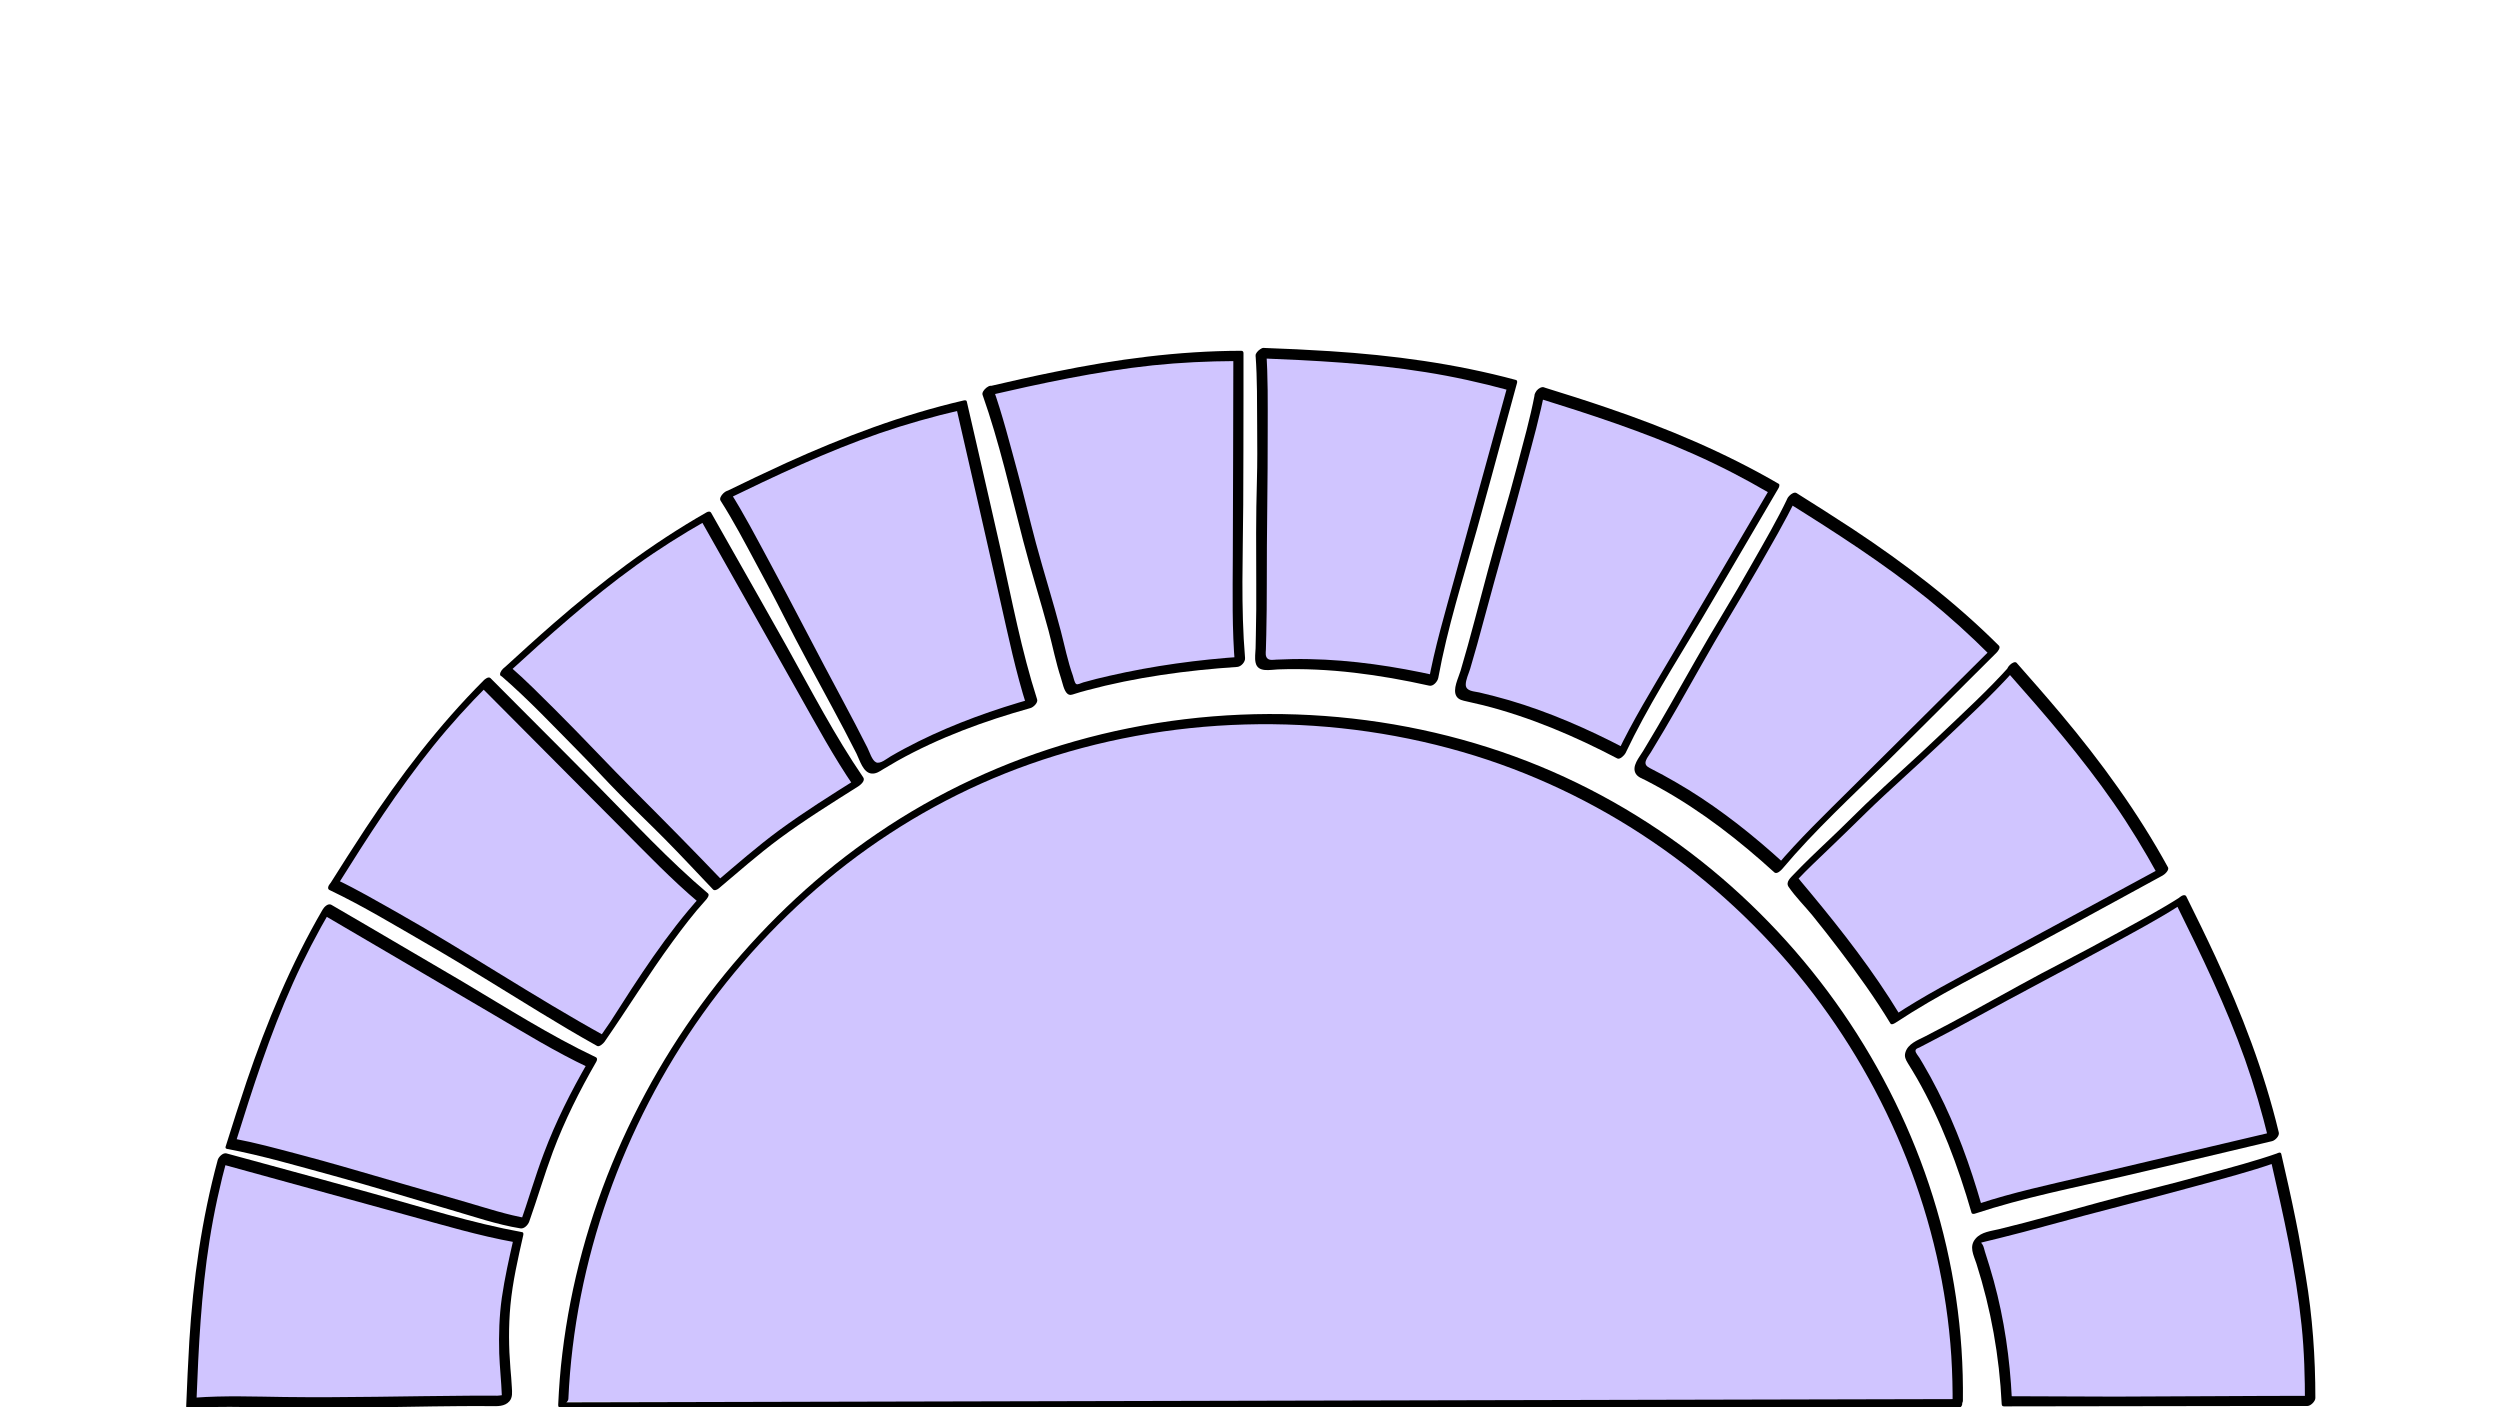
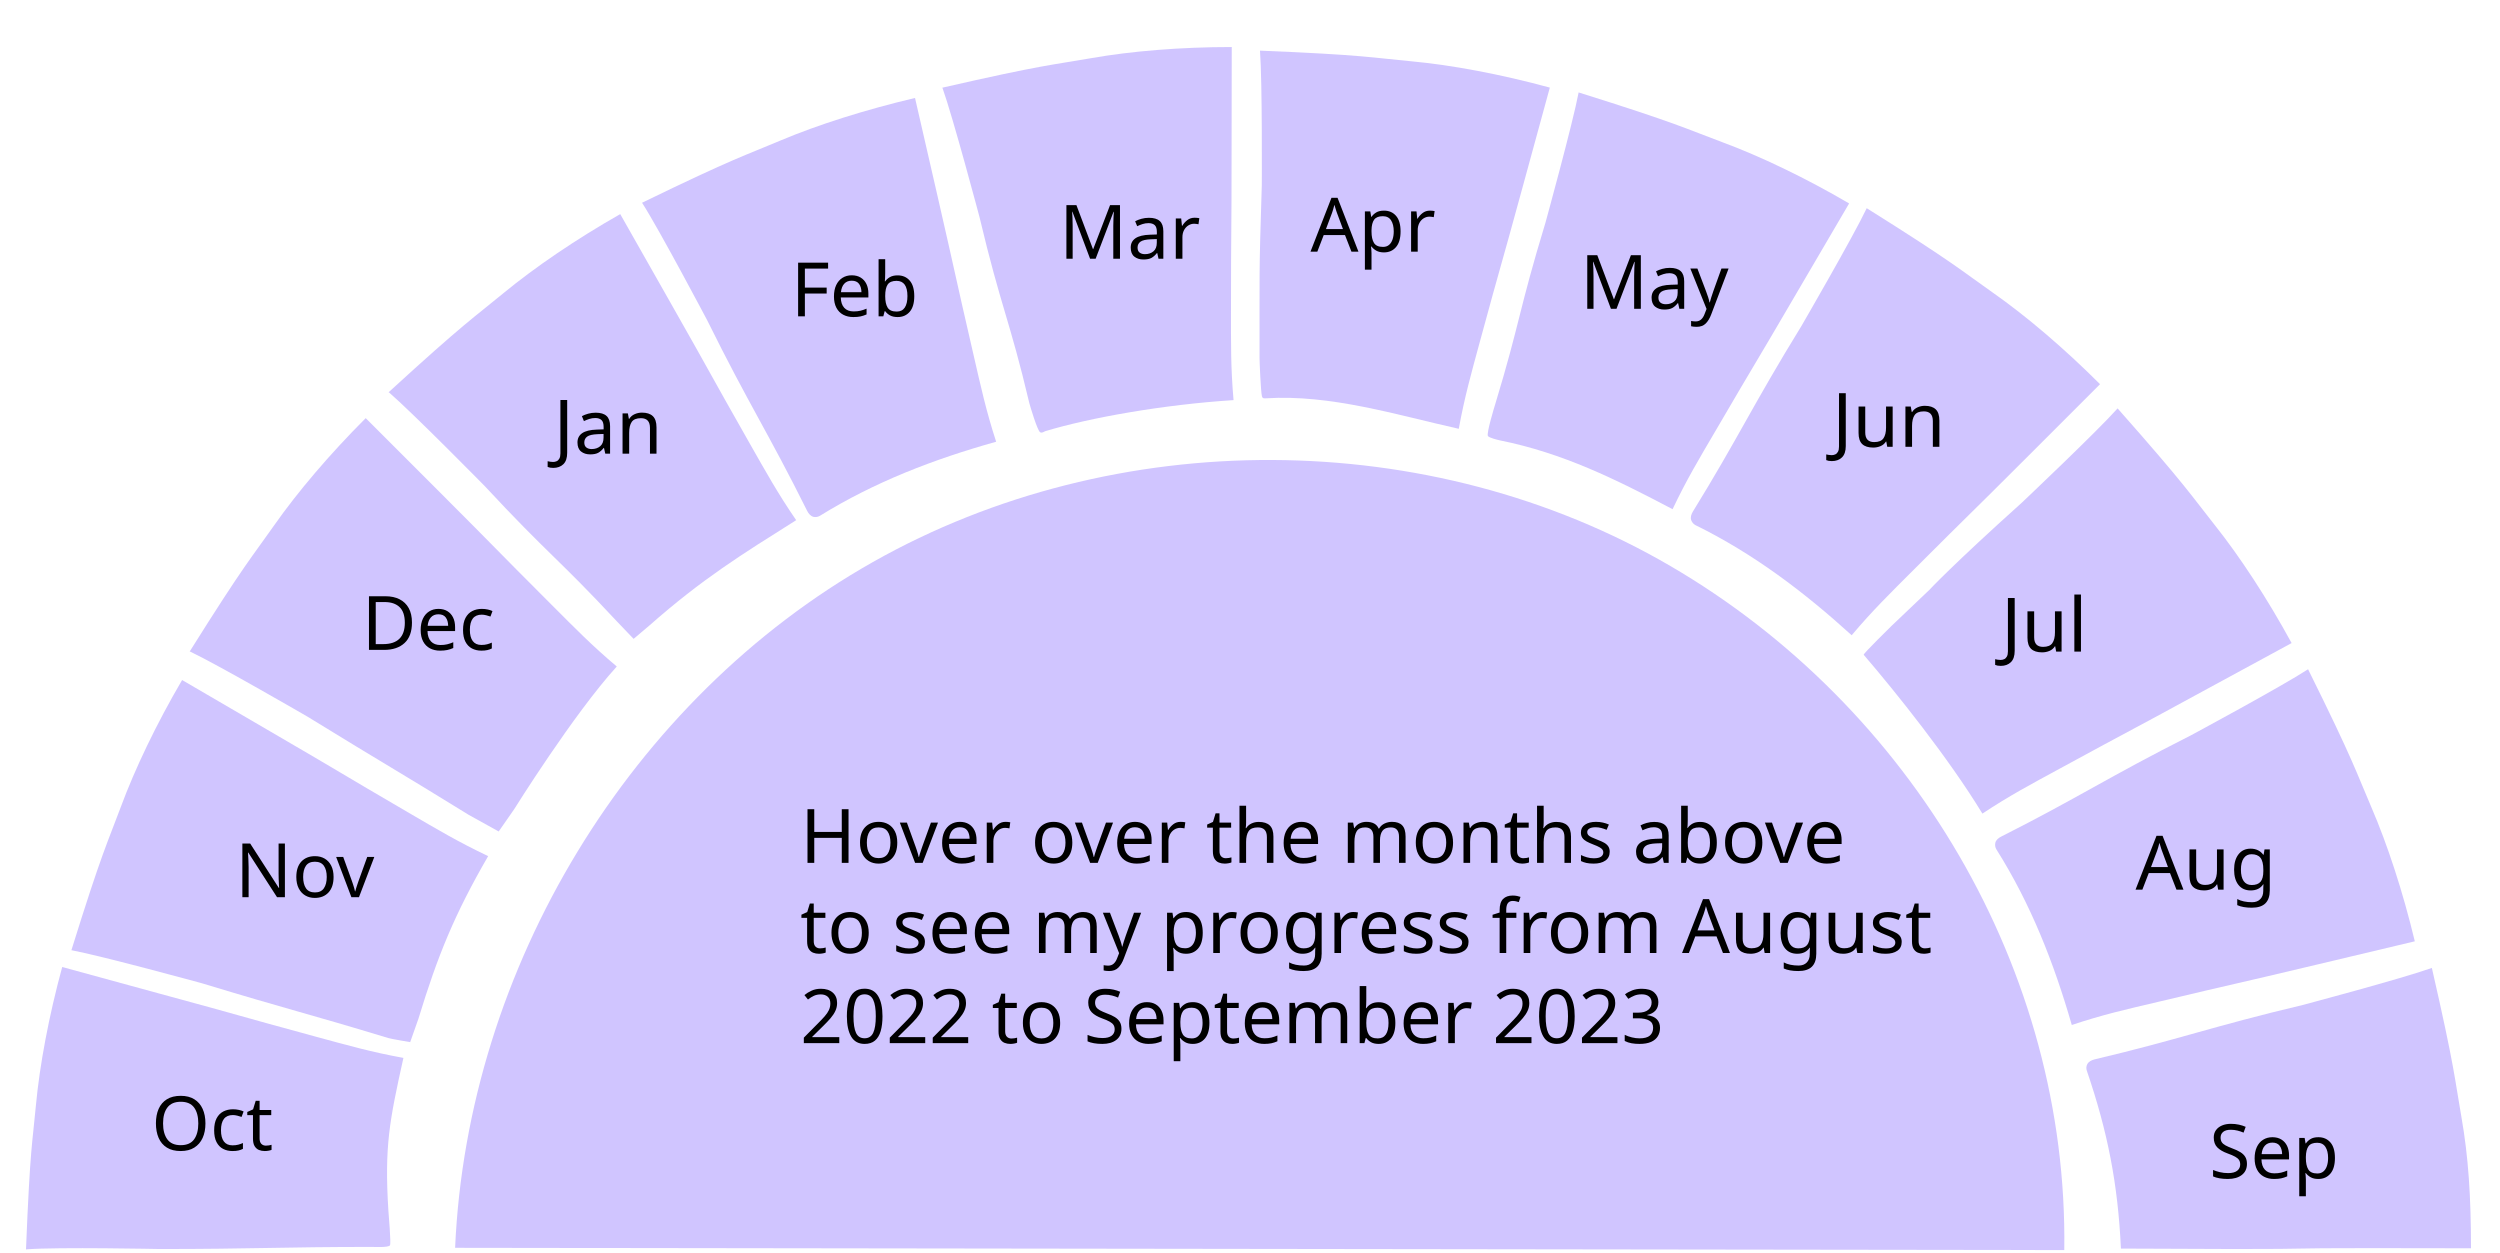
- <svg xmlns="http://www.w3.org/2000/svg" version="1.1" x="0px" y="0px" viewBox="0 0 1920 1080" style="enable-background:new 0 0 1920 1080;" xml:space="preserve">
+ <svg xmlns="http://www.w3.org/2000/svg" version="1.1" x="0px" y="0px" viewBox="0 0 1663.9 833.9" style="enable-background:new 0 0 1663.9 833.9;" xml:space="preserve">
  <style type="text/css">
	.st0{fill:#D0C5FF;}
- 	.st1{fill:#D0C5FF;stroke:#000000;stroke-width:7;stroke-linecap:round;stroke-linejoin:round;stroke-miterlimit:10;}
+ 	.st1{fill:none;}
+ 	.st2{font-family:'Sylfaen';}
+ 	.st3{font-size:50px;}
</style>
  <g id="circle">
-     <g id="inner-circle">
-       <g>
-         <path class="st0" d="M432.5,1076.6c8.2-186.1,116.5-365.1,278-456.4s370.8-90.8,531,2.7s264.7,268.9,262,455.2" />
+ </g>
+   <g id="months">
+     <g id="october">
+       <g id="oct_00000074405160630310232970000001812968254777649297_">
+         <path class="st0" d="M17.8,831.5c21-1.6,88.5-0.2,88.5-0.2c62.3,0,81.8-1.4,141.2-1.4c2,0,10.7,0.5,12-1c1-1.1-1-21.6-1-23.1     c-2.7-42.9,0.7-59.7,10-101.7c-21.4-3.9-36.8-8.3-58.2-14.1c-56.3-15.3-43.7-12.3-103.8-28.6c-2.3-0.6-65.1-17.8-65.1-17.8     c-8.9,32.7-15,65.3-17.5,92.1c-2.3,25.2-3.8,26.7-6.6,95.9" />
+       </g>
+       <rect x="100.7" y="730.3" class="st1" width="84.3" height="37.2" />
+       <text transform="matrix(1 0 0 1 100.7307 765.5888)" class="st2 st3">Oct</text>
+     </g>
+     <g id="november">
+       <g id="nov_00000182523920105876026070000001610884178455411107_">
+         <path class="st0" d="M47.5,632.4c20.7,3.9,86.8,22,86.8,22c59.6,18.1,69.2,19.8,124.2,36.5c1.9,0.6,14.5,2.7,14.5,2.7     s5-14.2,5.5-15.6c12.8-42,24-69.5,46.4-108.2c-19.6-9.3-33.4-17.5-52.6-28.7c-50.4-29.4-39-23.2-92.8-54.5     c-2.1-1.2-58.3-34-58.3-34c-17.1,29.2-31.4,59.1-40.8,84.5c-8.8,23.7-12.4,29.5-33,95.7" />
+       </g>
+       <rect x="156.5" y="561.8" class="st1" width="94.3" height="37.2" />
+       <text transform="matrix(1 0 0 1 156.4664 597.1234)" class="st2 st3">Nov</text>
+     </g>
+     <g id="december">
+       <g id="dec_00000067918878215359472550000006244977835488149927_">
+         <path class="st0" d="M126.4,433.6c19,9,78.3,43.4,78.3,43.4c53,32.6,58.3,35.1,107.2,65.3c1.7,1,20,11.1,20,11.1l10.3-14.8     c0,0,39.4-63.2,68.3-95c-16.6-14-27.8-25.5-43.5-41.2c-41.2-41.2-31.9-32.4-75.9-76.4c-1.7-1.7-47.7-47.7-47.7-47.7     c-23.9,23.9-45.4,49.2-60.9,71.3c-14.5,20.7-19.5,25.4-56.3,84.1" />
+       </g>
+       <rect x="240.7" y="397.2" class="st1" width="84.3" height="37.2" />
+       <text transform="matrix(1 0 0 1 240.7307 432.5469)" class="st2 st3">Dec</text>
+     </g>
+     <g id="january">
+       <g id="jan_00000154412080618743013100000001668856186204966028_">
+         <path class="st0" d="M258.6,260.9c15.9,13.7,64,62.6,64,62.6c42.4,45.6,48.8,48,88,90.1c1.4,1.5,11.1,11.6,11.1,11.6     s9.3-7.9,10.4-8.8c35.6-31.4,61.5-47.3,97.8-70.2c-12.3-17.9-20-31.9-31-51.2c-28.8-50.7-22.1-39.7-52.8-93.8     c-1.2-2.1-33.3-58.7-33.3-58.7c-29.4,16.7-56.8,35.4-77.7,52.6c-19.5,16.1-25.5,19.3-76.6,66.1" />
+       </g>
+       <rect x="368.4" y="266.6" class="st1" width="84.3" height="37.2" />
+       <text transform="matrix(1 0 0 1 368.3947 301.9219)" class="st2 st3">Jan</text>
+     </g>
+     <g id="february">
+       <g id="feb_00000047753553209036907060000013682071595953793954_">
+         <path class="st0" d="M427.3,134.9c11.4,17.7,43.4,78.3,43.4,78.3c27.6,55.8,40.9,75.3,66.5,126.8c0.9,1.8,2.3,3.5,4.2,4     c1.4,0.3,3,0.1,4.3-0.7c36.5-22.6,75.9-37.7,117.3-49.3c-6.7-20.6-10.1-36.3-15.1-58c-13.1-56.8-9.9-44.3-23.8-105     c-0.5-2.3-15.1-65.8-15.1-65.8C576,73,544.4,83,519.5,93.5c-23.3,9.9-30,11.2-92.3,41.5" />
+       </g>
+       <rect x="526.4" y="175.2" class="st1" width="84.3" height="37.2" />
+       <text transform="matrix(1 0 0 1 526.3518 210.5228)" class="st2 st3">Feb</text>
+     </g>
+     <g id="march">
+       <g id="mar_00000080908976495269730950000008968683537754790790_">
+         <path class="st0" d="M627.2,58.3c7.1,19.8,24.7,86.1,24.7,86.1c14.4,60.6,20,68.1,33.2,124c0.5,1.9,5.4,18.4,7.2,19.3     c1.3,0.7,2.5-0.4,3.3-0.7c30.1-9.1,78.8-17.7,125.4-20.7c-1.9-21.6-1.7-37.7-1.7-59.9c0-58.3,0.4-45.4,0.4-107.6     c0-2.4,0.1-67.5,0.1-67.5c-33.8,0-66.9,2.7-93.5,7.4c-24.9,4.4-31.7,4.2-99.3,19.7" />
+       </g>
+       <rect x="704.9" y="136.9" class="st1" width="95" height="37.2" />
+       <text transform="matrix(1 0 0 1 704.915 172.2106)" class="st2 st3">Mar</text>
+     </g>
+     <g id="april">
+       <g id="apr_00000090297056474040236220000008925013783333235390_">
+         <path class="st0" d="M838.6,33.8c1.6,21,1.2,89.5,1.2,89.5c-2,62.2-1.4,57.6-1.5,115.1c0,2.1,0.8,22.2,1.6,25.4     c0.4,1.4,1.2,1.4,2.7,1.3c42.9-2.7,86.4,10.9,128.3,20.3c3.9-21.4,8.3-36.8,14.1-58.2c15.3-56.3,12.3-43.7,28.7-103.8     c0.6-2.3,17.8-65.1,17.8-65.1c-32.7-8.9-65.2-15-92.1-17.5c-25.2-2.3-31.7-4.3-100.9-7.1" />
+       </g>
+       <rect x="872.2" y="132.2" class="st1" width="84.3" height="37.2" />
+       <text transform="matrix(1 0 0 1 872.2171 167.4883)" class="st2 st3">Apr</text>
+     </g>
+     <g id="may_00000056414775333296918750000000178042783933122944_">
+       <g id="may_00000160896854866603600280000002122304838541176705_">
+         <path class="st0" d="M1050.7,61.4c-3.9,20.7-22.1,86.8-22.1,86.8c-18.1,59.6-16.7,65.6-33.4,120.7c-0.6,1.9-6,19.6-4.9,21.3     c0.8,1.2,6.6,2.6,8,2.9c42.1,8.5,76.9,25.8,114.9,45.8c9.3-19.6,17.6-33.4,28.8-52.5c29.4-50.4,23.2-39,54.6-92.8     c1.2-2.1,34.1-58.2,34.1-58.2c-29.2-17.1-59.1-31.4-84.5-40.8c-23.7-8.8-29.5-12.4-95.6-33.1" />
+       </g>
+       <rect x="1051.6" y="170.2" class="st1" width="94.9" height="37.2" />
+       <text transform="matrix(1 0 0 1 1051.578 205.5317)" class="st2 st3">May</text>
+     </g>
+     <g id="june">
+       <g id="jun_00000060742055218478408480000005750735453839385244_">
+         <path class="st0" d="M1242.4,138.6c-9,19-43.4,78.3-43.4,78.3c-32.6,53-42.1,74.6-72.3,123.6c-1,1.7-1.8,3.8-1.1,5.7     c0.5,1.4,1.5,2.6,2.8,3.3c38.5,18.9,72.2,44.4,104,73.3c14-16.6,25.5-27.8,41.2-43.5c41.2-41.2,32.4-31.9,76.4-75.9     c1.7-1.7,47.7-47.7,47.7-47.7c-23.9-23.9-49.2-45.4-71.3-60.9c-20.7-14.5-25.4-19.5-84.1-56.3" />
+       </g>
+       <rect x="1219.4" y="262.1" class="st1" width="84.3" height="37.2" />
+       <text transform="matrix(1 0 0 1 1219.377 297.3906)" class="st2 st3">Jun</text>
+     </g>
+     <g id="july">
+       <g id="jul_00000155836668141987972550000003657427539030899385_">
+         <path class="st0" d="M1409.4,271.8c-14,15.7-63.8,62.8-63.8,62.8c-46.3,41.6-61.6,58.1-61.6,58.1l-25,23.8     c0,0-19.1,18.7-18.6,19.3c21.4,24.9,56.7,69,79,105.7c18.1-12,32.3-19.5,51.8-30.1c51.2-27.9,40.1-21.4,94.7-51.2     c2.1-1.1,59.3-32.2,59.3-32.2c-16.2-29.7-34.4-57.5-51.2-78.6c-15.7-19.8-18.8-25.8-64.8-77.8" />
+       </g>
+       <rect x="1331.8" y="398.4" class="st1" width="84.3" height="37.2" />
+       <text transform="matrix(1 0 0 1 1331.801 433.6865)" class="st2 st3">Jul</text>
+     </g>
+     <g id="august">
+       <g id="aug_00000101080896153587109140000017542097997724123313_">
+         <path class="st0" d="M1536.2,445.4c-17.6,11.5-78,44-78,44c-55.6,28.1-75,41.5-126.3,67.4c-1.8,0.9-3.5,2.3-3.9,4.2     c-0.3,1.4-0.1,3,0.7,4.3c22.9,36.3,38.3,75.6,50.2,116.9c20.6-6.9,36.2-10.4,57.9-15.5c56.7-13.5,44.3-10.2,104.8-24.6     c2.3-0.6,65.6-15.6,65.6-15.6c-7.9-32.9-18.2-64.4-28.9-89.2c-10-23.2-11.4-29.9-42.2-92" />
+       </g>
+       <rect x="1421.3" y="556.8" class="st1" width="92.4" height="37.2" />
+       <text transform="matrix(1 0 0 1 1421.325 592.1332)" class="st2 st3">Aug</text>
+     </g>
+     <g id="september">
+       <g id="sep">
+         <path class="st0" d="M1618.6,644.2c-19.8,7.1-86.1,24.7-86.1,24.7c-60.6,14.4-82.6,23-138.5,36.2c-1.9,0.5-3.9,1.4-4.8,3.2     c-0.7,1.3-0.8,2.9-0.3,4.3c13.9,40.7,20.7,75.4,22.7,118.4c22.2,0,54.9,0.3,75.9,0.3c58,0,28.4-0.6,90.6-0.6     c2.4,0,66.5,0.1,66.5,0.1c0-33.8-1.7-60.9-6.4-87.5c-4.4-24.9-4.2-31.7-19.7-99.3" />
+       </g>
+       <rect x="1470.4" y="748.9" class="st1" width="92.4" height="37.2" />
+       <text transform="matrix(1 0 0 1 1470.388 784.1772)" class="st2 st3">Sep</text>
+     </g>
+     <g>
+       <g id="inner-circle">
        <g>
-           <path d="M436.5,1074.4c4.8-105.9,41.8-209.6,103.2-295.8c62.4-87.5,149.5-155.8,251.1-191.7c106.2-37.5,224.2-40.7,332.3-9.4      c104,30.1,196.4,93.4,263.6,178.1c64.5,81.4,105.1,181.9,111.9,285.9c0.8,12.9,1.1,25.8,1,38.7c-0.1,4.5,7.8-1.1,7.9-4.3      c0.7-53.1-7.1-106.1-23-156.8c-15.7-50.2-39.2-97.8-69-141.2c-30.1-43.7-66.7-83-108.2-116c-43.3-34.4-91.9-61.9-143.9-80.9      c-53.7-19.6-110.4-30.3-167.5-32.3c-57.5-2-115.2,4.9-170.5,20.6c-54,15.3-105.3,39.2-151.7,70.8      c-44.1,30-83.5,66.9-117.2,108.2c-33.7,41.4-61.5,87.6-82.7,136.6c-21.2,49.1-35.5,101.3-41.9,154.4      c-1.6,13.1-2.6,26.2-3.2,39.4C428.4,1083.2,436.3,1077.6,436.5,1074.4L436.5,1074.4z" />
+           <path class="st0" d="M302.9,830.5c8.2-186.1,116.5-365.1,278-456.4s370.8-90.8,531,2.7s264.7,268.9,262,455.2" />
        </g>
+         <line class="st0" x1="302.9" y1="834.4" x2="1373.9" y2="832" />
      </g>
-       <line class="st1" x1="432.5" y1="1080.5" x2="1503.5" y2="1078" />
-     </g>
-   </g>
-   <g id="months">
-     <g id="sep">
-       <path class="st0" d="M147.4,1077.6c21-1.6,88.5-0.2,88.5-0.2c62.3,0,81.8-1.4,141.2-1.4c2,0,10.7,0.5,12-1c1-1.1-1-21.6-1-23.1    c-2.7-42.9,0.7-59.7,10-101.7c-21.4-3.9-36.8-8.3-58.2-14.1c-56.3-15.3-43.7-12.3-103.8-28.6c-2.3-0.6-65.1-17.8-65.1-17.8    c-8.9,32.7-15,65.3-17.5,92.1c-2.3,25.2-3.8,26.7-6.6,95.9" />
-       <g>
-         <path d="M145.2,1081.5c21.1-1.6,42.5-0.9,63.7-0.6c20.1,0.2,40.2,0.4,60.3,0.2c28.2-0.3,56.5-1,84.7-1.2c7.7,0,15.4-0.1,23,0     c5,0.1,10.7,0.4,14.3-3.7c2.6-3,2.1-7,1.9-10.7c-0.2-4.9-0.7-9.7-1.1-14.6c-1.3-16.1-1.5-32.3,0-48.4c1.7-18.1,5.8-35.9,9.8-53.6     c0.2-0.8,0.5-2.4-0.8-2.6c-38.5-7-76.2-19-113.9-29.5c-26.8-7.5-53.7-14.8-80.5-22.1c-10.9-3-21.8-5.9-32.7-8.9     c-2.7-0.7-6.1,2.8-6.7,5.1c-12.3,45.5-18.9,92.1-21.8,139.1c-1,16.6-1.7,33.3-2.4,49.9c-0.2,4.4,7.8-1.1,7.9-4.3     c1.6-41,3.6-82.2,10-122.8c3.4-21.7,8.1-43.2,13.9-64.4c-2.2,1.7-4.5,3.4-6.7,5.1c48.5,13.3,96.9,26.7,145.4,40     c27,7.4,54,15.5,81.7,20.5c-0.3-0.9-0.5-1.8-0.8-2.6c-3.4,15-6.8,30.1-9,45.3c-2,14.2-2.4,28.4-2,42.7c0.4,10.8,1.6,21.5,2,32.2     c0,0.9,0,1.9,0.1,2.8c0,0.3-0.1,0.9,0,1.2c0,0.1,0,0.2,0,0.2c-0.2,2.2,1.1,0.8,4-4.3c-1.4-0.6-5.9,0.4-7.6,0.4     c-7.3-0.1-14.6,0-21.9,0c-47.2,0.3-94.4,1.6-141.5,1c-22.8-0.3-46-1.2-68.8,0.5C146.4,1073.9,140.8,1081.9,145.2,1081.5     L145.2,1081.5z" />
-       </g>
-     </g>
-     <g id="oct">
-       <path class="st0" d="M177.2,878.4c20.7,3.9,86.8,22,86.8,22c59.6,18.1,69.2,19.8,124.2,36.5c1.9,0.6,14.5,2.7,14.5,2.7    s5-14.2,5.5-15.6c12.8-42,24-69.5,46.4-108.2c-19.6-9.3-33.4-17.5-52.6-28.7c-50.4-29.4-39-23.2-92.8-54.5    c-2.1-1.2-58.3-34-58.3-34c-17.1,29.2-31.4,59.1-40.8,84.5c-8.8,23.7-12.4,29.5-33,95.7" />
-       <g>
-         <path d="M174.2,882.3c27.4,5.2,54.4,13.2,81.3,20.5c30.1,8.2,60,17.5,90.1,26.2c18,5.2,35.6,11.4,54.1,14.4     c2.9,0.5,5.8-2.7,6.7-5.1c6.3-17.8,11.6-36,18.2-53.7c9-24,20.5-46.9,33.3-69.1c0.7-1.2,1.1-2.9-0.4-3.6     c-35.4-16.8-68.7-38.1-102.4-58.1c-23.9-14.1-47.9-28.1-71.8-42.1c-9.6-5.6-19.2-11.2-28.8-16.8c-2.6-1.5-5.7,1.8-6.8,3.8     c-24.2,41.7-42.8,86.2-58.3,131.9c-5.5,16.3-10.7,32.8-15.9,49.3c-0.6,2,0.6,2.9,2.5,2.5c2.1-0.5,4.4-3,5-5     c12.9-41.3,26.2-82.9,44-122.4c8.7-19.4,18.6-38.3,29.3-56.7c-2.3,1.3-4.6,2.5-6.8,3.8c43.8,25.6,87.4,51.3,131.1,76.9     c24,14.1,47.9,28.8,73.1,40.7c-0.1-1.2-0.2-2.4-0.4-3.6c-12.9,22.4-24.5,45.4-33.6,69.6c-6.9,18.2-12.2,36.9-18.7,55.2     c2.2-1.7,4.5-3.4,6.7-5.1c-16.2-2.7-31.7-7.9-47.5-12.5c-15.8-4.6-31.7-9.1-47.5-13.7c-27.7-8-55.3-16.3-83.2-23.6     c-15.6-4.1-31.3-8.4-47.2-11.4C176.8,873.9,170.8,881.7,174.2,882.3L174.2,882.3z" />
-       </g>
-     </g>
-     <g id="nov">
-       <path class="st0" d="M256,679.6c19,9,78.3,43.4,78.3,43.4c53,32.6,58.3,35.1,107.2,65.3c1.7,1,20,11.1,20,11.1l10.3-14.8    c0,0,39.4-63.2,68.3-95c-16.6-14-27.8-25.5-43.5-41.2c-41.2-41.2-31.9-32.4-75.9-76.4c-1.7-1.7-47.7-47.7-47.7-47.7    c-23.9,23.9-45.4,49.2-60.9,71.3c-14.5,20.7-19.5,25.4-56.3,84.1" />
-       <g>
-         <path d="M253,683.5c25.8,12.3,50.5,27.3,75.3,41.6c29.3,16.9,58,35.1,86.9,52.7c14.4,8.8,28.7,17.3,43.4,25.5     c1.7,1,4.8-2,5.6-3.1c17.7-25.5,34-52,52.4-77.1c8-10.9,16.2-21.7,25.3-31.7c0.9-0.9,3.4-4,1.8-5.3     c-29.9-25.2-56.7-54.3-84.2-82.1c-19.5-19.8-39.3-39.5-58.9-59.2c-8-8-15.9-16-23.9-24c-1.5-1.5-4.4,0.8-5.3,1.8     c-34.4,34.5-63.9,73.1-90.7,113.7c-9.5,14.4-18.8,29.1-28,43.7c-1,1.5-0.9,3.5,1.2,3.7c2.2,0.2,4.5-2.6,5.5-4.2     c22.8-36.4,46.3-73,73.3-106.5c13.2-16.4,27.4-32,42.3-46.9c-1.8,0.6-3.5,1.2-5.3,1.8c35.8,35.9,71.5,71.9,107.2,107.8     c19.5,19.6,38.7,39.7,59.8,57.5c0.6-1.8,1.2-3.5,1.8-5.3c-26.7,29.4-48.4,63.4-69.7,96.8c-0.2,0.3,1-1.4-0.2,0.3     c-1.1,1.6-2.2,3.2-3.3,4.8c-2.1,3-4.2,6-6.2,9c1.9-1,3.7-2.1,5.6-3.1c-54.6-30.1-106.5-65-160.8-95.6     c-14.8-8.3-29.5-16.9-44.8-24.2C256,674.3,249.5,681.8,253,683.5L253,683.5z" />
-       </g>
-     </g>
-     <g id="dec">
-       <path class="st0" d="M388.2,515.4c15.9,13.7,64,62.6,64,62.6c42.4,45.6,48.8,48,88,90.1c1.4,1.5,11.1,11.6,11.1,11.6    s9.3-7.9,10.4-8.8c35.6-31.4,61.5-47.3,97.8-70.2c-12.3-17.9-20-31.9-31-51.2c-28.8-50.7-22.1-39.7-52.8-93.8    c-1.2-2.1-33.3-58.7-33.3-58.7c-29.4,16.7-56.8,35.4-77.7,52.6c-19.5,16.1-25.5,19.3-76.6,66.1" />
-       <g>
-         <path d="M384.7,518.9c21.2,18.3,40.5,38.9,60.2,58.8c10.6,10.7,20.7,21.9,31.3,32.6c11.2,11.4,22.8,22.4,34,33.7     c12.7,12.8,25,26.1,37.5,39.2c1.1,1.1,3.4-0.1,4.3-0.9c15.3-12.9,30.3-26.1,46.3-38c19.6-14.5,40.3-27.4,60.9-40.4     c1.8-1.2,5.5-4.3,3.8-6.8c-22-32.1-40-67-59-101c-13.6-24.3-27.4-48.5-41.1-72.7c-5.6-9.8-11.1-19.6-16.7-29.5     c-0.8-1.4-2.4-1.1-3.6-0.4c-42.3,24.1-81,53.5-117.6,85.4c-13.1,11.4-25.9,23.1-38.7,34.8c-1.1,1-3.2,3.9-1.8,5.3     c1.5,1.5,4.3-0.8,5.3-1.8c31.7-29,64-58,98.9-83.1c17.1-12.3,35-23.6,53.3-34c-1.2-0.1-2.4-0.2-3.6-0.4     c25.2,44.5,50.2,89,75.3,133.5c13.5,23.9,26.6,48.2,42.1,70.8c1.3-2.3,2.5-4.6,3.8-6.8c-20.9,13.1-41.8,26.2-61.7,40.8     c-16.5,12.2-31.9,25.7-47.6,39c1.4-0.3,2.9-0.6,4.3-0.9c-22-23-44.3-45.6-66.8-68.1c-20.6-20.6-40.4-42-61.1-62.6     c-11.5-11.4-22.9-23-35.1-33.6C389.1,509.5,382.1,516.7,384.7,518.9L384.7,518.9z" />
-       </g>
-     </g>
-     <g id="jan">
-       <path class="st0" d="M556.9,381c11.4,17.7,43.4,78.3,43.4,78.3c27.6,55.8,40.9,75.3,66.5,126.8c0.9,1.8,2.3,3.5,4.2,4    c1.4,0.3,3,0.1,4.3-0.7c36.5-22.6,75.9-37.7,117.3-49.3c-6.7-20.6-10.1-36.3-15.1-58c-13.1-56.8-9.9-44.3-23.8-105    c-0.5-2.3-15.1-65.8-15.1-65.8c-33,7.6-64.6,17.7-89.5,28.2c-23.3,9.9-30,11.2-92.3,41.5" />
-       <g>
-         <path d="M553.4,384.5c10,15.7,18.7,32.3,27.5,48.7c7.2,13.3,14.3,26.6,21.1,40.1c11.9,23.5,24.6,46.6,37.1,69.8     c6.4,11.8,12.6,23.7,18.7,35.7c2.5,5,5.1,14.9,11.8,15.3c3.3,0.2,5.9-1.6,8.6-3.3c3.6-2.2,7.2-4.3,10.9-6.4     c32.2-18,66.9-30.7,102.3-40.6c2.2-0.6,6-4.1,5.1-6.7c-12-37.3-19.3-76.1-27.8-114.3c-6.1-27.2-12.4-54.3-18.6-81.4     c-2.5-11-5.1-22-7.6-33c-0.3-1.3-1.7-1-2.6-0.8c-47,10.9-92.1,28-136,47.9c-15.7,7.2-31.3,14.6-46.8,22.2     c-3.3,1.6-6.4,9.5-0.5,6.6c38.9-18.9,78.4-37.6,119.3-51.7c20.1-6.9,40.7-12.7,61.4-17.5c-0.9-0.3-1.8-0.5-2.6-0.8     c11.3,49,22.4,98,33.5,147c6.2,27.3,11.9,54.9,20.5,81.7c1.7-2.2,3.4-4.5,5.1-6.7c-30.3,8.5-60.1,19.1-88.4,33.1     c-7.2,3.6-14.4,7.4-21.4,11.5c-2.9,1.7-7.9,6-11.1,4.6c-3.2-1.4-5.1-8.1-6.7-11.2c-6-11.9-12.2-23.7-18.5-35.5     c-19.3-35.8-37.7-72-57-107.7c-9.8-18.1-19.3-36.5-30.3-53.8C558.8,374.9,551.4,381.4,553.4,384.5L553.4,384.5z" />
-       </g>
-     </g>
-     <g id="feb">
-       <path class="st0" d="M758.5,300.2c7.1,19.8,24.7,86.1,24.7,86.1c14.4,60.6,20,68.1,33.2,124c0.5,1.9,5.4,18.4,7.2,19.3    c1.3,0.7,2.5-0.4,3.3-0.7c30.1-9.1,78.8-17.7,125.4-20.7c-1.9-21.6-1.7-37.7-1.7-59.9c0-58.3,0.4-45.4,0.4-107.6    c0-2.4,0.1-67.5,0.1-67.5c-33.8,0-66.9,2.7-93.5,7.4c-24.9,4.4-31.7,4.2-99.3,19.7" />
-       <g>
-         <path d="M754.6,303.2c12.9,36.5,21.4,74.7,31.2,112.1c6,23.2,13.3,46,19.5,69.1c3.2,12.1,5.6,24.4,9.5,36.3     c1.1,3.2,2.2,9.8,5,12.1c1.8,1.5,3.6,0.7,5.5,0.1c3.1-1,6.2-1.9,9.3-2.7c37.6-10.1,76.8-15.4,115.6-18c3-0.2,6.3-3.9,6-6.9     c-3.3-39-1.6-78.5-1.4-117.6c0.2-27.7,0.1-55.5,0.2-83.2c0-11.1,0-22.2,0-33.3c0-1.2-0.6-1.8-1.8-1.8     c-48.3,0.1-96,6.5-143.2,16.2c-16.9,3.4-33.7,7.2-50.4,11.1c-3.1,0.7-8,8.8-2.5,7.5c42.2-9.7,84.9-19,128.1-23.6     c21.2-2.2,42.5-3.2,63.8-3.3c-0.6-0.6-1.2-1.2-1.8-1.8c0,50.7-0.3,101.4-0.4,152c-0.1,27.9-0.7,55.9,1.7,83.7c2-2.3,4-4.6,6-6.9     c-34.4,2.3-68.8,7-102.4,14.7c-6.8,1.5-13.5,3.2-20.2,5.1c-1.8,0.5-4.3,2-5.4,1.2c-1.3-0.9-2-4.9-2.5-6.3     c-4-11.2-6.3-22.9-9.3-34.4c-5.9-22.6-13-44.9-19.1-67.5c-4.8-18-9.1-36.2-14-54.2c-6-21.9-11.6-44.2-19.2-65.6     C761.1,293.8,753.5,300,754.6,303.2L754.6,303.2z" />
-       </g>
-     </g>
-     <g id="mar">
-       <path class="st0" d="M968.2,271c1.6,21,1.2,89.5,1.2,89.5c-2,62.2,0.4,85.7-1.5,143.2c-0.1,2,0.4,4.2,1.8,5.5    c1.1,1,2.6,1.6,4.1,1.5c42.9-2.7,84.7,2.7,126.7,12.1c3.9-21.4,8.3-36.8,14.1-58.2c15.3-56.3,12.3-43.7,28.7-103.8    c0.6-2.3,17.8-65.1,17.8-65.1c-32.7-8.9-65.2-15-92.1-17.5c-25.2-2.3-31.7-4.3-100.9-7.1" />
-       <g>
-         <path d="M964.3,273.1c1.3,18,1.1,36.3,1.2,54.3c0.1,14,0.2,28-0.2,42c-0.8,26.4-0.6,52.8-0.5,79.2c0.1,13,0,26.1-0.3,39.1     c-0.1,3.4-0.1,6.7-0.2,10.1c-0.1,3.5-0.8,7.6,0,11.1c1.7,7.9,11.3,5.4,17.2,5.2c39.1-1.4,78,4,116.2,12.5c3.1,0.7,6.4-3.3,6.9-6     c7-38.4,19-76.1,29.6-113.7c7.5-26.7,14.7-53.5,22-80.3c2.9-10.7,5.9-21.4,8.8-32.2c0.3-0.9,0.4-2.3-0.8-2.6     c-46.7-12.6-94.5-19-142.7-22.1c-17-1.1-34.1-1.9-51.2-2.5c-3.1-0.1-8.9,7.7-4.3,7.9c42.9,1.7,86.3,3.9,128.8,10.7     c21.4,3.4,42.6,8.1,63.6,13.8c-0.3-0.9-0.5-1.8-0.8-2.6c-13.4,48.9-26.9,97.7-40.4,146.6c-7.4,27-15.4,53.8-20.4,81.4     c2.3-2,4.6-4,6.9-6c-32.3-7.2-65.2-12.2-98.4-12.8c-8.4-0.2-16.8,0-25.2,0.4c-2,0.1-4.9,0.7-6.6-0.8c-1.9-1.7-1.4-4.6-1.3-6.8     c0.1-3.8,0.2-7.5,0.3-11.3c0.3-12.8,0.4-25.7,0.4-38.5c-0.1-39.7,0.8-79.4,0.7-119.2c0-20.3,0.3-40.8-1.2-61     C971.8,264.2,964,270,964.3,273.1L964.3,273.1z" />
-       </g>
-     </g>
-     <g id="apr">
-       <path class="st0" d="M1182.5,301.2c-3.9,20.7-22.1,86.8-22.1,86.8c-18.1,59.6-21.8,82.9-38.6,137.9c-0.6,1.9-0.7,4.1,0.3,5.8    c0.8,1.2,2.1,2.2,3.6,2.5c42.1,8.5,81.1,24.6,119.2,44.5c9.3-19.6,17.6-33.4,28.8-52.5c29.4-50.4,23.2-39,54.6-92.8    c1.2-2.1,34.1-58.2,34.1-58.2c-29.2-17.1-59.1-31.4-84.5-40.8c-23.7-8.8-29.5-12.4-95.6-33.1" />
-       <g>
-         <path d="M1178.6,303.3c-3.5,18.2-8.6,36.2-13.3,54.1c-3.8,14.3-7.7,28.6-11.9,42.7c-7.5,25.3-14.1,50.9-20.9,76.4     c-3.4,12.9-7,25.8-10.8,38.7c-1.5,5.2-6.4,14.3-3.1,19.6c1.8,2.8,4.9,3.2,7.9,3.9c4.2,0.9,8.3,1.9,12.5,2.9     c36,9.1,70.3,23.7,103.1,40.9c2.1,1.1,5.6-2.7,6.3-4.1c16.8-35.4,38.1-68.7,58.1-102.3c14.2-23.9,28.2-48,42.3-72     c5.7-9.7,11.4-19.5,17.1-29.2c0.4-0.6,1.2-2.7,0.2-3.3c-41.6-24.2-85.9-42.8-131.4-58.3c-16.3-5.6-32.8-10.8-49.3-15.9     c-3.2-1-9.4,6.7-5.9,7.8c41.1,12.8,82.4,26.2,121.8,43.8c19.8,8.8,39,18.8,57.7,29.7c0.1-1.1,0.1-2.2,0.2-3.3     c-25.4,43.4-50.9,86.7-76.4,130c-14.2,24.2-29,48.2-41,73.5c2.1-1.4,4.2-2.8,6.3-4.1c-28.5-14.9-58.1-27.9-89-37     c-7.6-2.2-15.3-4.2-23-6c-3.9-0.9-10.2-0.8-10.4-5.8c-0.1-3.9,2.3-8.7,3.4-12.4c3.7-12.5,7.2-25,10.5-37.5     c10.5-39.2,21.9-78.2,32.3-117.4c5.3-19.8,10.9-39.6,14.7-59.7c0.4-2.3-2.5-1.7-3.7-1.2C1180.7,298.9,1179,301,1178.6,303.3     L1178.6,303.3z" />
-       </g>
-     </g>
-     <g id="may">
-       <path class="st0" d="M1376.2,382.3c-9,19-43.4,78.3-43.4,78.3c-32.6,53-42.1,74.6-72.3,123.6c-1,1.7-1.8,3.8-1.1,5.7    c0.5,1.4,1.5,2.6,2.8,3.3c38.5,18.9,72.2,44.4,104,73.3c14-16.6,25.5-27.8,41.2-43.5c41.2-41.2,32.4-31.9,76.4-75.9    c1.7-1.7,47.7-47.7,47.7-47.7c-23.9-23.9-49.2-45.4-71.3-60.9c-20.7-14.5-25.4-19.5-84.1-56.3" />
-       <g>
-         <path d="M1372.9,382.5c-8.1,17-17.7,33.4-27,49.8c-7.4,13.1-15,26.2-22.8,39.1c-13.9,22.9-26.9,46.3-40.2,69.6     c-6.9,12-13.8,24-21,35.8c-2.8,4.7-9.2,11.8-5.5,17.6c1.7,2.6,5,3.6,7.7,5c3.6,1.9,7.3,3.8,10.8,5.8     c31.9,17.7,60.9,40.3,87.8,64.8c1.9,1.7,5.2-1.6,6.2-2.8c24.9-29.6,53.7-56,81.3-83.2c19.8-19.5,39.5-39.3,59.2-58.9     c8-8,16-15.9,24-23.9c1-1,3.2-3.8,1.8-5.3c-33.9-33.8-71.9-62.9-111.8-89.3c-14.4-9.5-29-18.7-43.6-27.9c-3.1-2-9.7,5.4-7.1,7.1     c36.8,23,73.7,46.7,107.6,74c16.7,13.5,32.7,28,47.9,43.2c0.6-1.8,1.2-3.5,1.8-5.3c-36.2,36.1-72.5,72.1-108.7,108.1     c-19.6,19.5-39.6,38.7-57.5,59.9c2.1-0.9,4.1-1.8,6.2-2.8c-22.8-20.8-47-40.1-73.3-56.4c-6.4-3.9-12.9-7.7-19.5-11.3     c-3.4-1.8-6.8-3.5-10.1-5.3c-2.7-1.4-4.2-3-2.9-6.1c0.8-2.1,2.6-4.2,3.7-6.1c7-11.5,13.9-23.2,20.6-34.9     c12.6-22,24.8-44.2,37.8-65.9c8-13.4,16-26.8,23.8-40.4c10.2-18,20.9-35.9,29.8-54.6C1382.4,376.1,1374.5,379.2,1372.9,382.5     L1372.9,382.5z" />
-       </g>
-     </g>
-     <g id="jun">
-       <path class="st0" d="M1545.7,512.8c-14,15.7-63.8,62.8-63.8,62.8c-46.3,41.6-61.6,58.1-61.6,58.1l-25,23.8    c0,0-19.1,18.7-18.6,19.3c21.4,24.9,56.7,69,79,105.7c18.1-12,32.3-19.5,51.8-30.1c51.2-27.9,40.1-21.4,94.7-51.2    c2.1-1.1,59.3-32.2,59.3-32.2c-16.2-29.7-34.4-57.5-51.2-78.6c-15.7-19.8-18.8-25.8-64.8-77.8" />
-       <g>
-         <path d="M1543.9,511c-16.9,18.9-35.8,36.2-54.2,53.7c-18.8,18-38.4,35.1-57.2,53.2c-8.9,8.6-17.6,17.4-26.6,25.9     c-5.3,5.1-10.7,10.1-15.9,15.2c-4.1,4-8.2,8.1-12.2,12.3c-2.6,2.8-6.7,6.1-4.1,9.9c5.3,7.7,12.3,14.6,18.2,21.8     c7,8.7,14,17.5,20.7,26.4c13.9,18.3,27.4,37,39.3,56.7c0.8,1.4,3.6-0.4,4.3-0.9c32.3-21.3,67.5-38.6,101.6-56.8     c24.5-13.1,49-26.5,73.4-39.8c9.9-5.4,19.8-10.8,29.7-16.2c1.4-0.7,5.3-4.1,4.1-6.3c-23.1-42.2-51.4-81.1-82.3-117.9     c-11.1-13.2-22.5-26.2-33.9-39.1c-2.2-2.5-9.4,4.4-7.1,7.1c28.6,32.3,57.1,65.2,81.7,100.7c12.3,17.7,23.5,36.2,33.9,55.1     c1.4-2.1,2.8-4.2,4.1-6.3c-44.9,24.4-89.9,48.6-134.8,73c-24.3,13.2-48.9,25.9-72,41.2c1.4-0.3,2.9-0.6,4.3-0.9     c-20.1-33.1-44-63.9-68.7-93.6c-2.4-2.8-4.7-5.7-7.1-8.5c-1.3-1.5-3-4.7-3.5-0.3c0,0.4,0.3,0-0.2,0.2c0.4-0.2,0.8-0.9,1.1-1.2     c3.8-4.1,7.8-8,11.8-11.9c4.9-4.8,9.9-9.6,14.9-14.3c8.7-8.3,17.2-16.7,25.8-25.1c18.3-17.9,37.7-34.7,56.2-52.3     c19.6-18.7,39.9-37.2,58-57.4c1-1.1,3.3-3.8,1.8-5.3C1547.8,507.8,1544.9,510,1543.9,511L1543.9,511z" />
-       </g>
-     </g>
-     <g id="jul">
-       <path class="st0" d="M1675.3,691.5c-17.6,11.5-78,44-78,44c-55.6,28.1-75,41.5-126.3,67.4c-1.8,0.9-3.5,2.3-3.9,4.2    c-0.3,1.4-0.1,3,0.7,4.3c22.9,36.3,38.3,75.6,50.2,116.9c20.6-6.9,36.2-10.4,57.9-15.5c56.7-13.5,44.3-10.2,104.8-24.6    c2.3-0.6,65.6-15.6,65.6-15.6c-7.9-32.9-18.2-64.4-28.9-89.2c-10-23.2-11.4-29.9-42.2-92" />
-       <g>
-         <path d="M1675.6,688.2c-15.8,10.2-32.6,19.1-49.1,28.2c-13.5,7.4-27,14.7-40.7,21.8c-23.8,12.2-47,25.3-70.5,38.2     c-12.2,6.7-24.5,13.2-36.9,19.6c-5.7,2.9-13.2,5.6-15.1,12.4c-0.9,3.1,0.3,5.5,1.9,8.1c2.4,3.9,4.8,7.8,7.1,11.8     c18.4,32.3,31.5,67.3,41.8,103c0.3,1.2,1.7,1.1,2.6,0.8c37.2-12.3,76-19.9,114.1-28.7c27.1-6.3,54.2-12.8,81.3-19.2     c11-2.6,22-5.2,32.9-7.8c2.4-0.6,5.8-4.1,5.1-6.7c-11.2-46.7-28.5-91.6-48.7-135.1c-7.2-15.5-14.7-30.8-22.3-46.1     c-1.7-3.5-9.2,3-7.8,5.9c19.2,38.8,38.3,78.2,52.8,119.1c7.2,20.4,13.2,41.1,18.3,62.1c1.7-2.2,3.4-4.5,5.1-6.7     c-48.9,11.6-97.8,23.1-146.8,34.6c-27.3,6.4-54.8,12.3-81.5,21.1c0.9,0.3,1.8,0.5,2.6,0.8c-8.7-30.2-19.4-59.9-33.7-87.9     c-3.5-6.9-7.2-13.7-11.1-20.3c-0.9-1.6-1.8-3.1-2.8-4.7c-0.8-1.3-3.1-3.9-3.1-5.4c0-1.8,2-2.1,3.7-3c1.8-0.9,3.6-1.8,5.4-2.8     c11.8-6.1,23.5-12.3,35.1-18.7c35.3-19.4,71-37.9,106.2-57.2c18-9.9,36.2-19.5,53.4-30.6c1.7-1.1,4.4-3.2,4.2-5.5     C1679.1,687.2,1677.1,687.2,1675.6,688.2L1675.6,688.2z" />
-       </g>
-     </g>
-     <g id="aug">
-       <path class="st0" d="M1748.2,889.4c-19.8,7.1-86.1,24.7-86.1,24.7c-60.6,14.4-82.6,23-138.5,36.2c-1.9,0.5-3.9,1.4-4.8,3.2    c-0.7,1.3-0.8,2.9-0.3,4.3c13.9,40.7,20.7,75.4,22.7,118.4c22.2,0,54.9,0.3,75.9,0.3c58,0,28.4-0.6,90.6-0.6    c2.4,0,66.5,0.1,66.5,0.1c0-33.8-1.7-60.9-6.4-87.5c-4.4-24.9-4.2-31.7-19.7-99.3" />
-       <g>
-         <path d="M1749.4,885.6c-17.6,6.2-35.8,10.9-53.8,15.9c-14.4,4-28.9,7.9-43.4,11.5c-26.1,6.4-51.9,13.7-77.8,20.8     c-13,3.6-26.1,7-39.2,10.2c-6.2,1.5-13.5,2.1-17.9,7.2c-5.3,6.1-1.6,12.6,0.6,19.3c11.2,35.1,17.6,71.1,19.4,107.8     c0.1,1.2,0.5,1.8,1.8,1.8c65.4,0,130.7-0.3,196.1-0.3c12.3,0,24.6,0,36.9,0c2.5,0,6.1-3.6,6.1-6.1c0-31.6-2.2-62.6-7.4-93.7     c-2.4-14.4-4.7-28.9-7.7-43.2c-3.4-16.9-7.2-33.7-11.1-50.6c-0.8-3.4-8.5,2.5-7.8,5.9c9.5,41.4,19,83.4,23.4,125.7     c2.1,20,2.6,40.2,2.6,60.3c2-2,4.1-4.1,6.1-6.1c-50.6,0-101.2,0.5-151.8,0.6c-27.1,0-54.1-0.3-81.2-0.3c0.6,0.6,1.2,1.2,1.8,1.8     c-1.5-30.6-5.8-60.8-13.9-90.4c-2.1-7.6-4.4-15.1-6.8-22.5c-0.5-1.6-0.9-3.9-1.8-5.3c-1.1-1.7-1.8-1.4,0.6-2     c3.9-1,7.9-1.9,11.9-2.9c12.5-3.1,25-6.4,37.4-9.8c38.5-10.6,77.3-20.2,115.8-30.8c19.6-5.4,39.4-10.5,58.6-17.2     c2-0.7,4.5-2.8,5-5C1752.3,886.3,1751.5,884.9,1749.4,885.6L1749.4,885.6z" />
-       </g>
+       <rect x="532.6" y="539" class="st1" width="668.5" height="241.9" />
+       <text transform="matrix(1 0 0 1 532.5927 574.2863)">
+         <tspan x="0" y="0" class="st2 st3">Hover over the months above </tspan>
+         <tspan x="0" y="60" class="st2 st3">to see my progress from August </tspan>
+         <tspan x="0" y="120" class="st2 st3">2022 to September 2023</tspan>
+       </text>
    </g>
  </g>
</svg>
